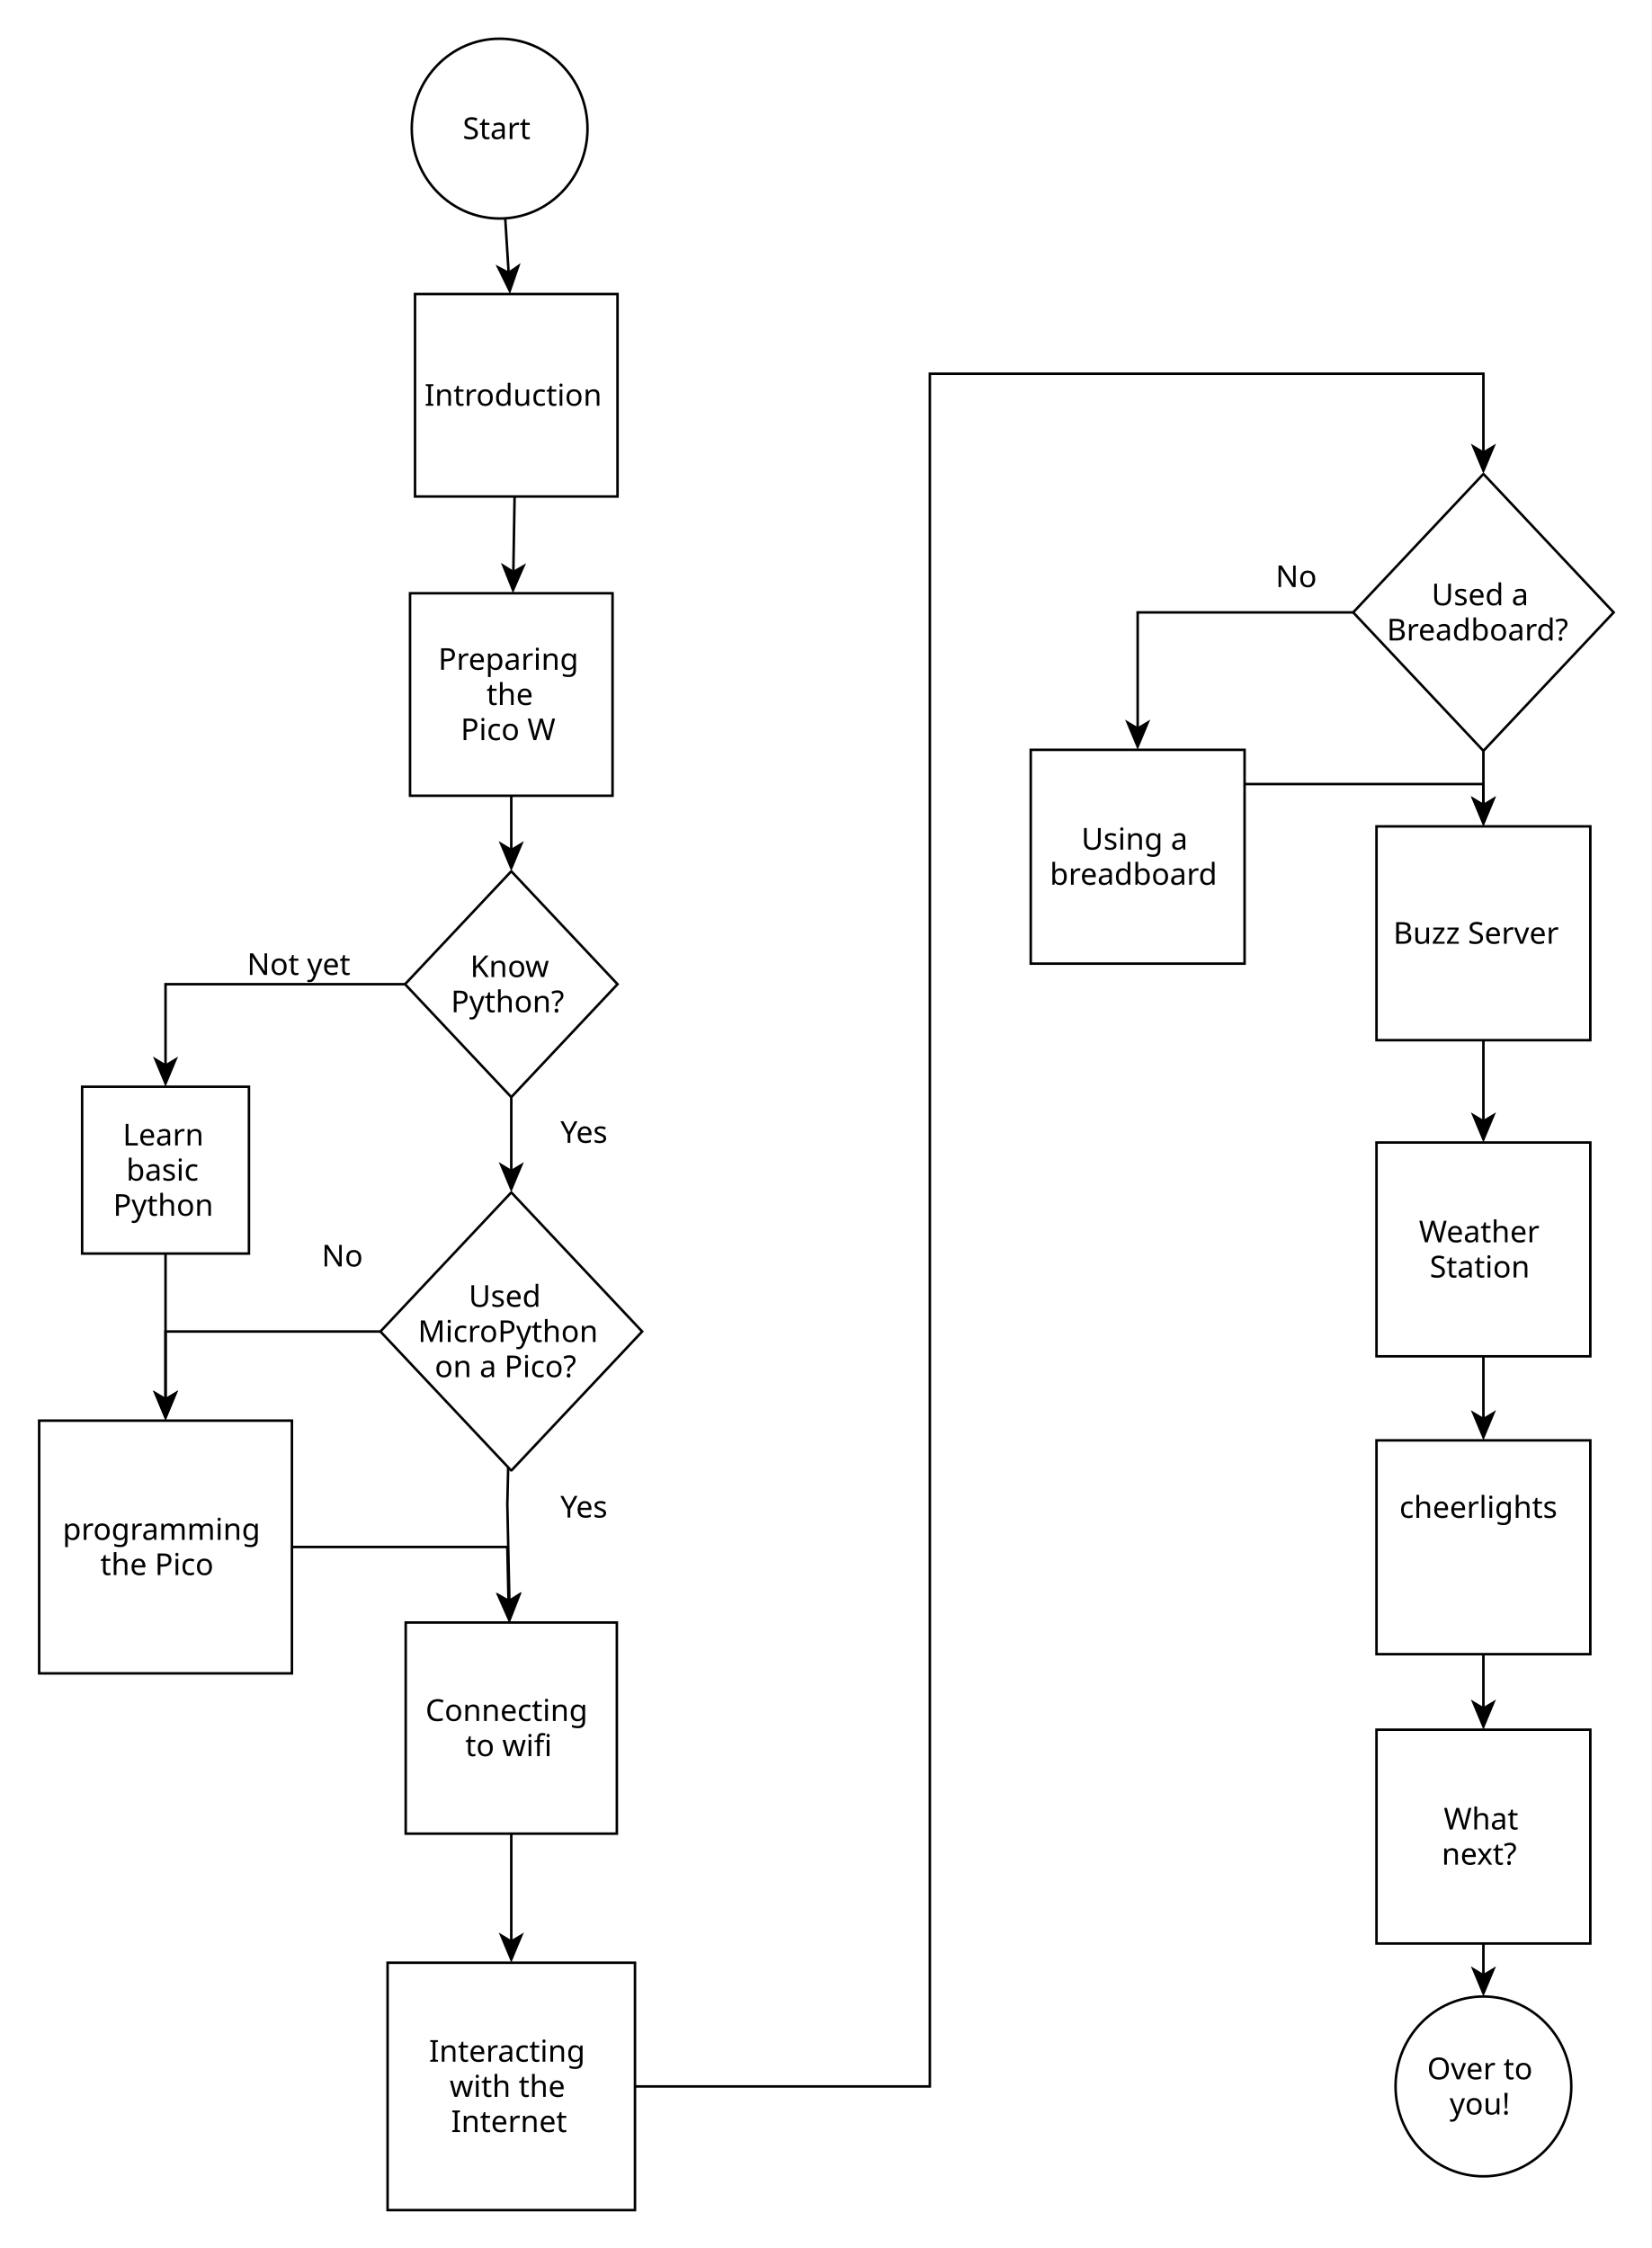
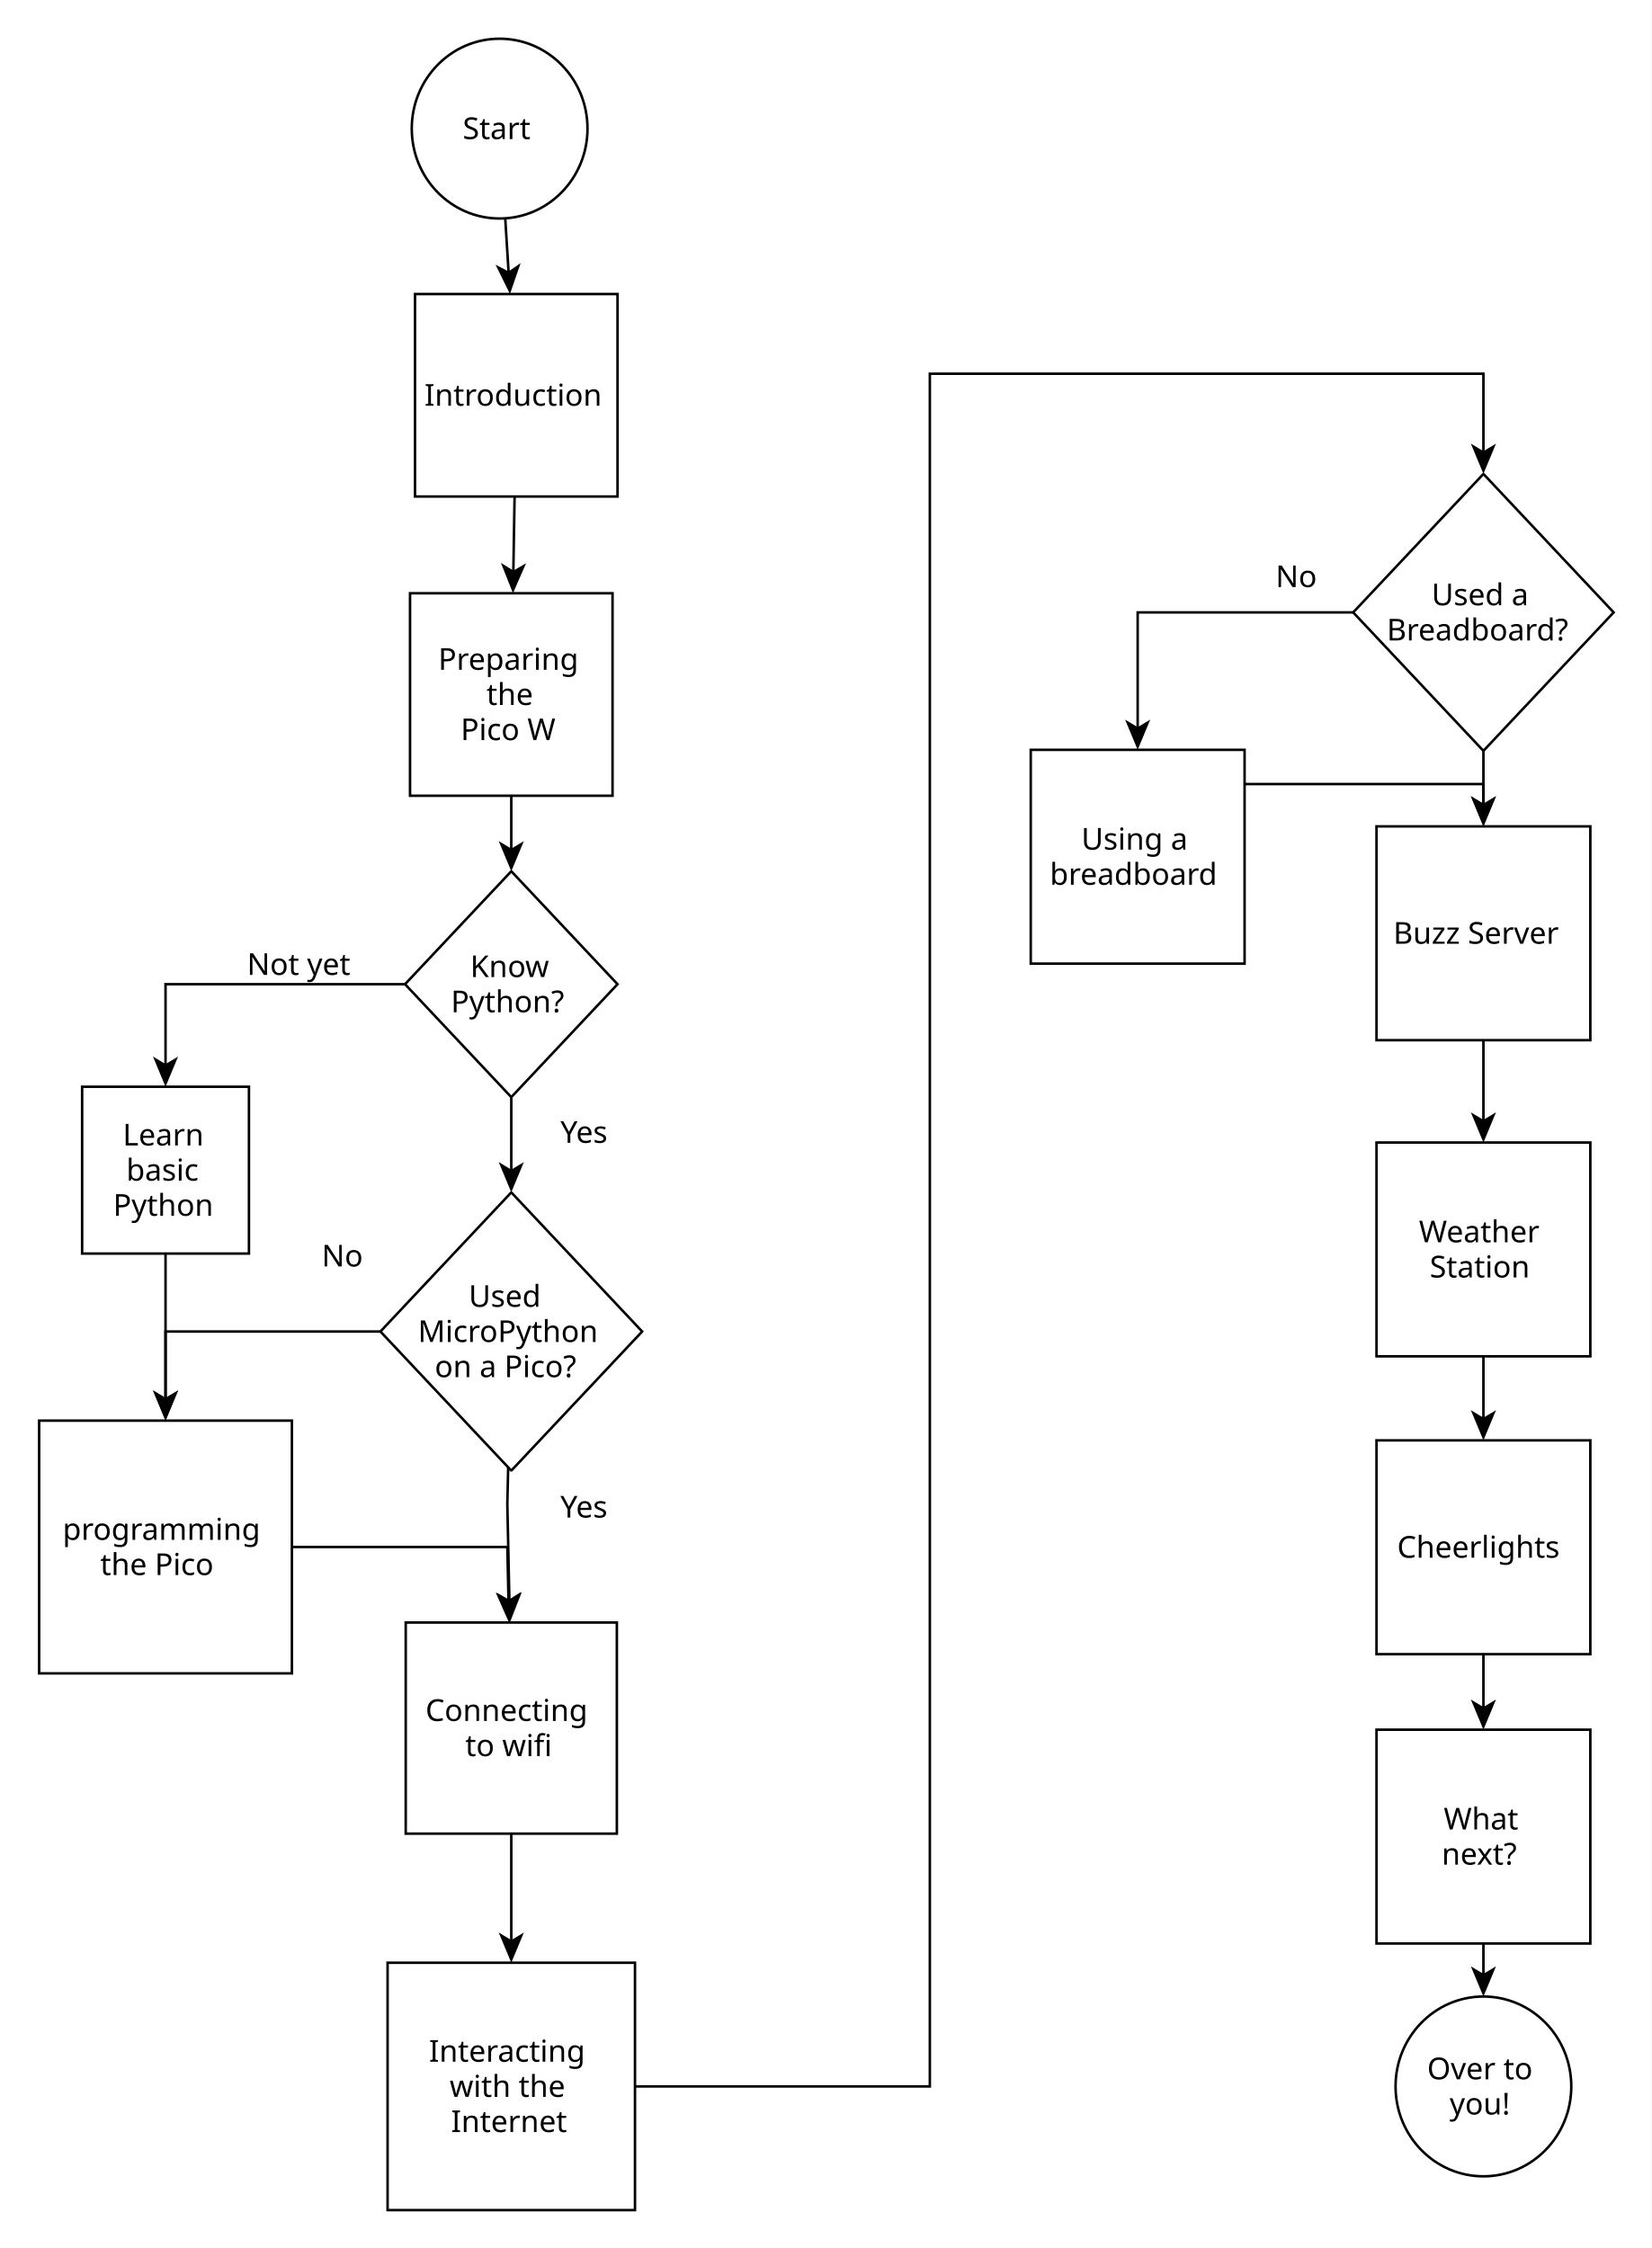
<svg xmlns="http://www.w3.org/2000/svg" fill-opacity="1" color-rendering="auto" color-interpolation="auto" text-rendering="auto" stroke="black" stroke-linecap="square" width="656" stroke-miterlimit="10" shape-rendering="auto" stroke-opacity="1" fill="black" stroke-dasharray="none" font-weight="normal" stroke-width="1" height="893" font-family="'Dialog'" font-style="normal" stroke-linejoin="miter" font-size="12px" stroke-dashoffset="0" image-rendering="auto" version="1.1" id="svg196">
  <defs id="genericDefs" />
  <g id="g194">
    <defs id="defs1">
      <clipPath clipPathUnits="userSpaceOnUse" id="clipPath1">
        <path d="M0 0 L656 0 L656 893 L0 893 L0 0 Z" id="path3" />
      </clipPath>
      <clipPath clipPathUnits="userSpaceOnUse" id="clipPath2">
        <path d="M422 -143 L1078 -143 L1078 750 L422 750 L422 -143 Z" id="path6" />
      </clipPath>
    </defs>
    <g fill="white" text-rendering="geometricPrecision" shape-rendering="geometricPrecision" transform="translate(-422,143)" stroke="white" id="g12">
      <rect x="422" width="656" height="893" y="-143" clip-path="url(#clipPath2)" stroke="none" id="rect10" />
    </g>
    <g text-rendering="geometricPrecision" stroke-miterlimit="1.45" shape-rendering="geometricPrecision" transform="matrix(1,0,0,1,-422,143)" stroke-linecap="butt" id="g192">
      <path fill="none" d="M582.883 247.967 L625.083 203.1 L667.283 247.967 L625.083 292.833 Z" fill-rule="evenodd" clip-path="url(#clipPath2)" id="path14" />
      <text x="608.768" xml:space="preserve" y="245.137" clip-path="url(#clipPath2)" font-family="sans-serif" stroke="none" id="text16">Know</text>
      <text x="601.101" xml:space="preserve" y="259.105" clip-path="url(#clipPath2)" font-family="sans-serif" stroke="none" id="text18">Python?</text>
      <rect fill="none" x="454.617" width="66.267" height="66.267" y="288.7" clip-path="url(#clipPath2)" id="rect20" />
      <text x="470.769" xml:space="preserve" y="312.019" clip-path="url(#clipPath2)" font-family="sans-serif" stroke="none" id="text22">Learn</text>
      <text x="472.173" xml:space="preserve" y="325.988" clip-path="url(#clipPath2)" font-family="sans-serif" stroke="none" id="text24">basic</text>
      <text x="466.952" xml:space="preserve" y="339.956" clip-path="url(#clipPath2)" font-family="sans-serif" stroke="none" id="text26">Python</text>
      <path fill="none" d="M573.101 385.933 L625.083 330.667 L677.065 385.933 L625.083 441.2 Z" clip-path="url(#clipPath2)" fill-rule="evenodd" id="path28" />
      <text x="608.159" xml:space="preserve" y="376.119" clip-path="url(#clipPath2)" font-family="sans-serif" stroke="none" id="text30">Used </text>
      <text x="588.005" xml:space="preserve" y="390.088" clip-path="url(#clipPath2)" font-family="sans-serif" stroke="none" id="text32">MicroPython</text>
      <text x="594.679" xml:space="preserve" y="404.056" clip-path="url(#clipPath2)" font-family="sans-serif" stroke="none" id="text34">on a Pico?</text>
      <rect fill="none" x="437.55" width="100.4" height="100.4" y="421.333" clip-path="url(#clipPath2)" id="rect36" />
      <text x="446.884" xml:space="preserve" y="468.703" clip-path="url(#clipPath2)" font-family="sans-serif" stroke="none" id="text38">programming</text>
      <text x="461.834" xml:space="preserve" y="482.672" clip-path="url(#clipPath2)" font-family="sans-serif" stroke="none" id="text40">the Pico </text>
      <rect fill="none" x="583.15" width="83.867" height="83.867" y="501.533" clip-path="url(#clipPath2)" id="rect42" />
      <text x="590.996" xml:space="preserve" y="540.637" clip-path="url(#clipPath2)" font-family="sans-serif" stroke="none" id="text44">Connecting</text>
      <text x="606.799" xml:space="preserve" y="554.605" clip-path="url(#clipPath2)" font-family="sans-serif" stroke="none" id="text46">to wifi</text>
      <rect fill="none" x="575.95" width="98.267" height="98.267" y="636.682" clip-path="url(#clipPath2)" id="rect48" />
      <text x="592.394" xml:space="preserve" y="676.001" clip-path="url(#clipPath2)" font-family="sans-serif" stroke="none" id="text50">Interacting</text>
      <text x="600.6" xml:space="preserve" y="689.97" clip-path="url(#clipPath2)" font-family="sans-serif" stroke="none" id="text52">with the</text>
      <text x="601.154" xml:space="preserve" y="703.938" clip-path="url(#clipPath2)" font-family="sans-serif" stroke="none" id="text54">Internet</text>
      <rect fill="none" x="968.749" width="84.933" height="84.933" y="185.271" clip-path="url(#clipPath2)" id="rect56" />
      <text x="975.415" xml:space="preserve" y="231.892" clip-path="url(#clipPath2)" font-family="sans-serif" stroke="none" id="text58">Buzz Server</text>
      <rect fill="none" x="968.749" width="84.933" height="84.933" y="310.854" clip-path="url(#clipPath2)" id="rect60" />
      <text x="985.602" xml:space="preserve" y="350.491" clip-path="url(#clipPath2)" font-family="sans-serif" stroke="none" id="text62">Weather</text>
      <text x="989.885" xml:space="preserve" y="364.46" clip-path="url(#clipPath2)" font-family="sans-serif" stroke="none" id="text64">Station</text>
      <rect fill="none" x="968.749" width="84.933" height="84.933" y="544.107" clip-path="url(#clipPath2)" id="rect66" />
      <text x="995.451" xml:space="preserve" y="583.743" clip-path="url(#clipPath2)" font-family="sans-serif" stroke="none" id="text68">What</text>
      <text x="994.634" xml:space="preserve" y="597.712" clip-path="url(#clipPath2)" font-family="sans-serif" stroke="none" id="text70">next?</text>
      <rect fill="none" x="968.749" width="84.933" height="84.933" y="429.173" clip-path="url(#clipPath2)" id="rect72" />
-       <text x="977.841" xml:space="preserve" y="459.945" clip-path="url(#clipPath2)" font-family="sans-serif" stroke="none" id="text74">cheerlights</text>
+       <text x="976.95" xml:space="preserve" y="475.794" clip-path="url(#clipPath2)" font-family="sans-serif" stroke="none" id="text74">Cheerlights</text>
      <rect fill="none" x="586.85" width="80.433" height="80.433" y="-26.199" clip-path="url(#clipPath2)" id="rect76" />
      <text x="590.601" xml:space="preserve" y="18.172" clip-path="url(#clipPath2)" font-family="sans-serif" stroke="none" id="text78">Introduction</text>
      <ellipse rx="34.902" fill="none" ry="35.712" clip-path="url(#clipPath2)" cx="620.454" cy="-91.911" id="ellipse80" />
      <text x="605.797" xml:space="preserve" y="-87.757" clip-path="url(#clipPath2)" font-family="sans-serif" stroke="none" id="text82">Start</text>
      <rect fill="none" x="584.867" width="80.433" height="80.433" y="92.667" clip-path="url(#clipPath2)" id="rect84" />
      <text x="596.077" xml:space="preserve" y="123.069" clip-path="url(#clipPath2)" font-family="sans-serif" stroke="none" id="text86">Preparing</text>
      <text x="615.237" xml:space="preserve" y="137.038" clip-path="url(#clipPath2)" font-family="sans-serif" stroke="none" id="text88">the</text>
      <text x="604.989" xml:space="preserve" y="151.006" clip-path="url(#clipPath2)" font-family="sans-serif" stroke="none" id="text90">Pico W</text>
      <ellipse rx="34.902" fill="none" ry="35.712" clip-path="url(#clipPath2)" cx="1011.216" cy="685.815" id="ellipse92" />
      <text x="988.854" xml:space="preserve" y="682.985" clip-path="url(#clipPath2)" font-family="sans-serif" stroke="none" id="text94">Over to</text>
      <text x="997.786" xml:space="preserve" y="696.954" clip-path="url(#clipPath2)" font-family="sans-serif" stroke="none" id="text96">you!</text>
      <rect fill="none" x="831.416" width="84.933" height="84.933" y="154.863" clip-path="url(#clipPath2)" id="rect98" />
      <text x="851.503" xml:space="preserve" y="194.5" clip-path="url(#clipPath2)" font-family="sans-serif" stroke="none" id="text100">Using a</text>
      <text x="838.999" xml:space="preserve" y="208.469" clip-path="url(#clipPath2)" font-family="sans-serif" stroke="none" id="text102">breadboard</text>
-       <path fill="none" d="M959.484 100.271 L1011.215 45.271 L1062.946 100.271 L1011.215 155.271 Z" clip-path="url(#clipPath2)" fill-rule="evenodd" id="path104" />
+       <path fill="none" d="M959.485 100.271 L1011.216 45.271 L1062.947 100.271 L1011.216 155.271 Z" clip-path="url(#clipPath2)" fill-rule="evenodd" id="path104" />
      <text x="990.614" xml:space="preserve" y="97.441" clip-path="url(#clipPath2)" font-family="sans-serif" stroke="none" id="text106">Used a</text>
      <text x="972.84" xml:space="preserve" y="111.41" clip-path="url(#clipPath2)" font-family="sans-serif" stroke="none" id="text108">Breadboard?</text>
      <path fill="none" d="M582.871 247.967 L487.75 247.967 L487.75 280.7" clip-path="url(#clipPath2)" id="path110" />
      <path d="M487.75 288.7 L492.75 276.7 L487.75 279.7 L482.75 276.7 Z" clip-path="url(#clipPath2)" stroke="none" id="path112" />
      <text x="520.123" xml:space="preserve" y="244.27" clip-path="url(#clipPath2)" font-family="sans-serif" stroke="none" id="text114">Not yet</text>
      <path fill="none" d="M625.083 292.866 L625.083 322.629" clip-path="url(#clipPath2)" id="path116" />
      <path d="M625.083 330.629 L630.083 318.629 L625.083 321.629 L620.083 318.629 Z" clip-path="url(#clipPath2)" stroke="none" id="path118" />
      <text x="644.601" xml:space="preserve" y="310.972" clip-path="url(#clipPath2)" font-family="sans-serif" stroke="none" id="text120">Yes</text>
      <path fill="none" d="M487.75 354.967 L487.75 413.333" clip-path="url(#clipPath2)" id="path122" />
      <path d="M487.75 421.333 L492.75 409.333 L487.75 412.333 L482.75 409.333 Z" clip-path="url(#clipPath2)" stroke="none" id="path124" />
      <path fill="none" d="M573.08 385.933 L487.75 385.933 L487.75 413.333" clip-path="url(#clipPath2)" id="path126" />
      <path d="M487.75 421.333 L492.75 409.333 L487.75 412.333 L482.75 409.333 Z" clip-path="url(#clipPath2)" stroke="none" id="path128" />
      <text x="549.783" xml:space="preserve" y="360.088" clip-path="url(#clipPath2)" font-family="sans-serif" stroke="none" id="text130">No</text>
      <path fill="none" d="M623.845 439.91 L623.511 454.467 L624.346 493.543" clip-path="url(#clipPath2)" id="path132" />
      <path d="M624.518 501.541 L629.26 489.437 L624.325 492.543 L619.262 489.651 Z" clip-path="url(#clipPath2)" stroke="none" id="path134" />
      <text x="644.582" xml:space="preserve" y="459.829" clip-path="url(#clipPath2)" font-family="sans-serif" stroke="none" id="text136">Yes</text>
      <path fill="none" d="M537.95 471.533 L623.511 471.533 L623.992 493.535" clip-path="url(#clipPath2)" id="path138" />
      <path d="M624.167 501.533 L628.903 489.427 L623.97 492.536 L618.905 489.646 Z" clip-path="url(#clipPath2)" stroke="none" id="path140" />
      <path fill="none" d="M625.083 585.4 L625.083 628.682" clip-path="url(#clipPath2)" id="path142" />
      <path d="M625.083 636.682 L630.083 624.682 L625.083 627.682 L620.083 624.682 Z" clip-path="url(#clipPath2)" stroke="none" id="path144" />
      <path fill="none" d="M1011.216 270.204 L1011.216 302.855" clip-path="url(#clipPath2)" id="path146" />
      <path d="M1011.216 310.855 L1016.216 298.855 L1011.216 301.855 L1006.216 298.855 Z" clip-path="url(#clipPath2)" stroke="none" id="path148" />
      <path fill="none" d="M1011.216 395.788 L1011.216 421.173" clip-path="url(#clipPath2)" id="path150" />
      <path d="M1011.216 429.173 L1016.216 417.173 L1011.216 420.173 L1006.216 417.173 Z" clip-path="url(#clipPath2)" stroke="none" id="path152" />
      <path fill="none" d="M1011.216 514.107 L1011.216 536.107" clip-path="url(#clipPath2)" id="path154" />
      <path d="M1011.216 544.107 L1016.216 532.107 L1011.216 535.107 L1006.216 532.107 Z" clip-path="url(#clipPath2)" stroke="none" id="path156" />
      <path fill="none" d="M622.679 -56.272 L624.058 -34.184" clip-path="url(#clipPath2)" id="path158" />
      <path d="M624.556 -26.199 L628.799 -38.488 L623.995 -35.182 L618.818 -37.865 Z" clip-path="url(#clipPath2)" stroke="none" id="path160" />
      <path fill="none" d="M626.396 54.234 L625.888 84.668" clip-path="url(#clipPath2)" id="path162" />
      <path d="M625.754 92.667 L630.954 80.752 L625.904 83.668 L620.955 80.585 Z" clip-path="url(#clipPath2)" stroke="none" id="path164" />
      <path fill="none" d="M625.083 173.1 L625.083 195.113" clip-path="url(#clipPath2)" id="path166" />
      <path d="M625.083 203.113 L630.083 191.113 L625.083 194.113 L620.083 191.113 Z" clip-path="url(#clipPath2)" stroke="none" id="path168" />
      <path fill="none" d="M1011.216 629.04 L1011.216 642.104" clip-path="url(#clipPath2)" id="path170" />
      <path d="M1011.216 650.104 L1016.216 638.104 L1011.216 641.104 L1006.216 638.104 Z" clip-path="url(#clipPath2)" stroke="none" id="path172" />
      <path fill="none" d="M916.339 168.464 L1011.216 168.464 L1011.216 177.271" clip-path="url(#clipPath2)" id="path174" />
      <path d="M1011.216 185.271 L1016.216 173.271 L1011.216 176.271 L1006.216 173.271 Z" clip-path="url(#clipPath2)" stroke="none" id="path176" />
      <path fill="none" d="M674.217 685.815 L791.334 685.815 L791.334 5.46 L1011.216 5.46 L1011.216 37.227" clip-path="url(#clipPath2)" id="path178" />
      <path d="M1011.216 45.227 L1016.216 33.227 L1011.216 36.227 L1006.216 33.227 Z" clip-path="url(#clipPath2)" stroke="none" id="path180" />
      <path fill="none" d="M959.481 100.271 L873.883 100.271 L873.883 146.863" clip-path="url(#clipPath2)" id="path182" />
      <path d="M873.883 154.863 L878.883 142.863 L873.883 145.863 L868.883 142.863 Z" clip-path="url(#clipPath2)" stroke="none" id="path184" />
      <text x="928.678" xml:space="preserve" y="90.212" clip-path="url(#clipPath2)" font-family="sans-serif" stroke="none" id="text186">No</text>
      <path fill="none" d="M1011.216 155.253 L1011.216 173.059 L1011.216 177.271" clip-path="url(#clipPath2)" id="path188" />
      <path d="M1011.216 185.271 L1016.216 173.271 L1011.216 176.271 L1006.216 173.271 Z" clip-path="url(#clipPath2)" stroke="none" id="path190" />
    </g>
  </g>
</svg>
